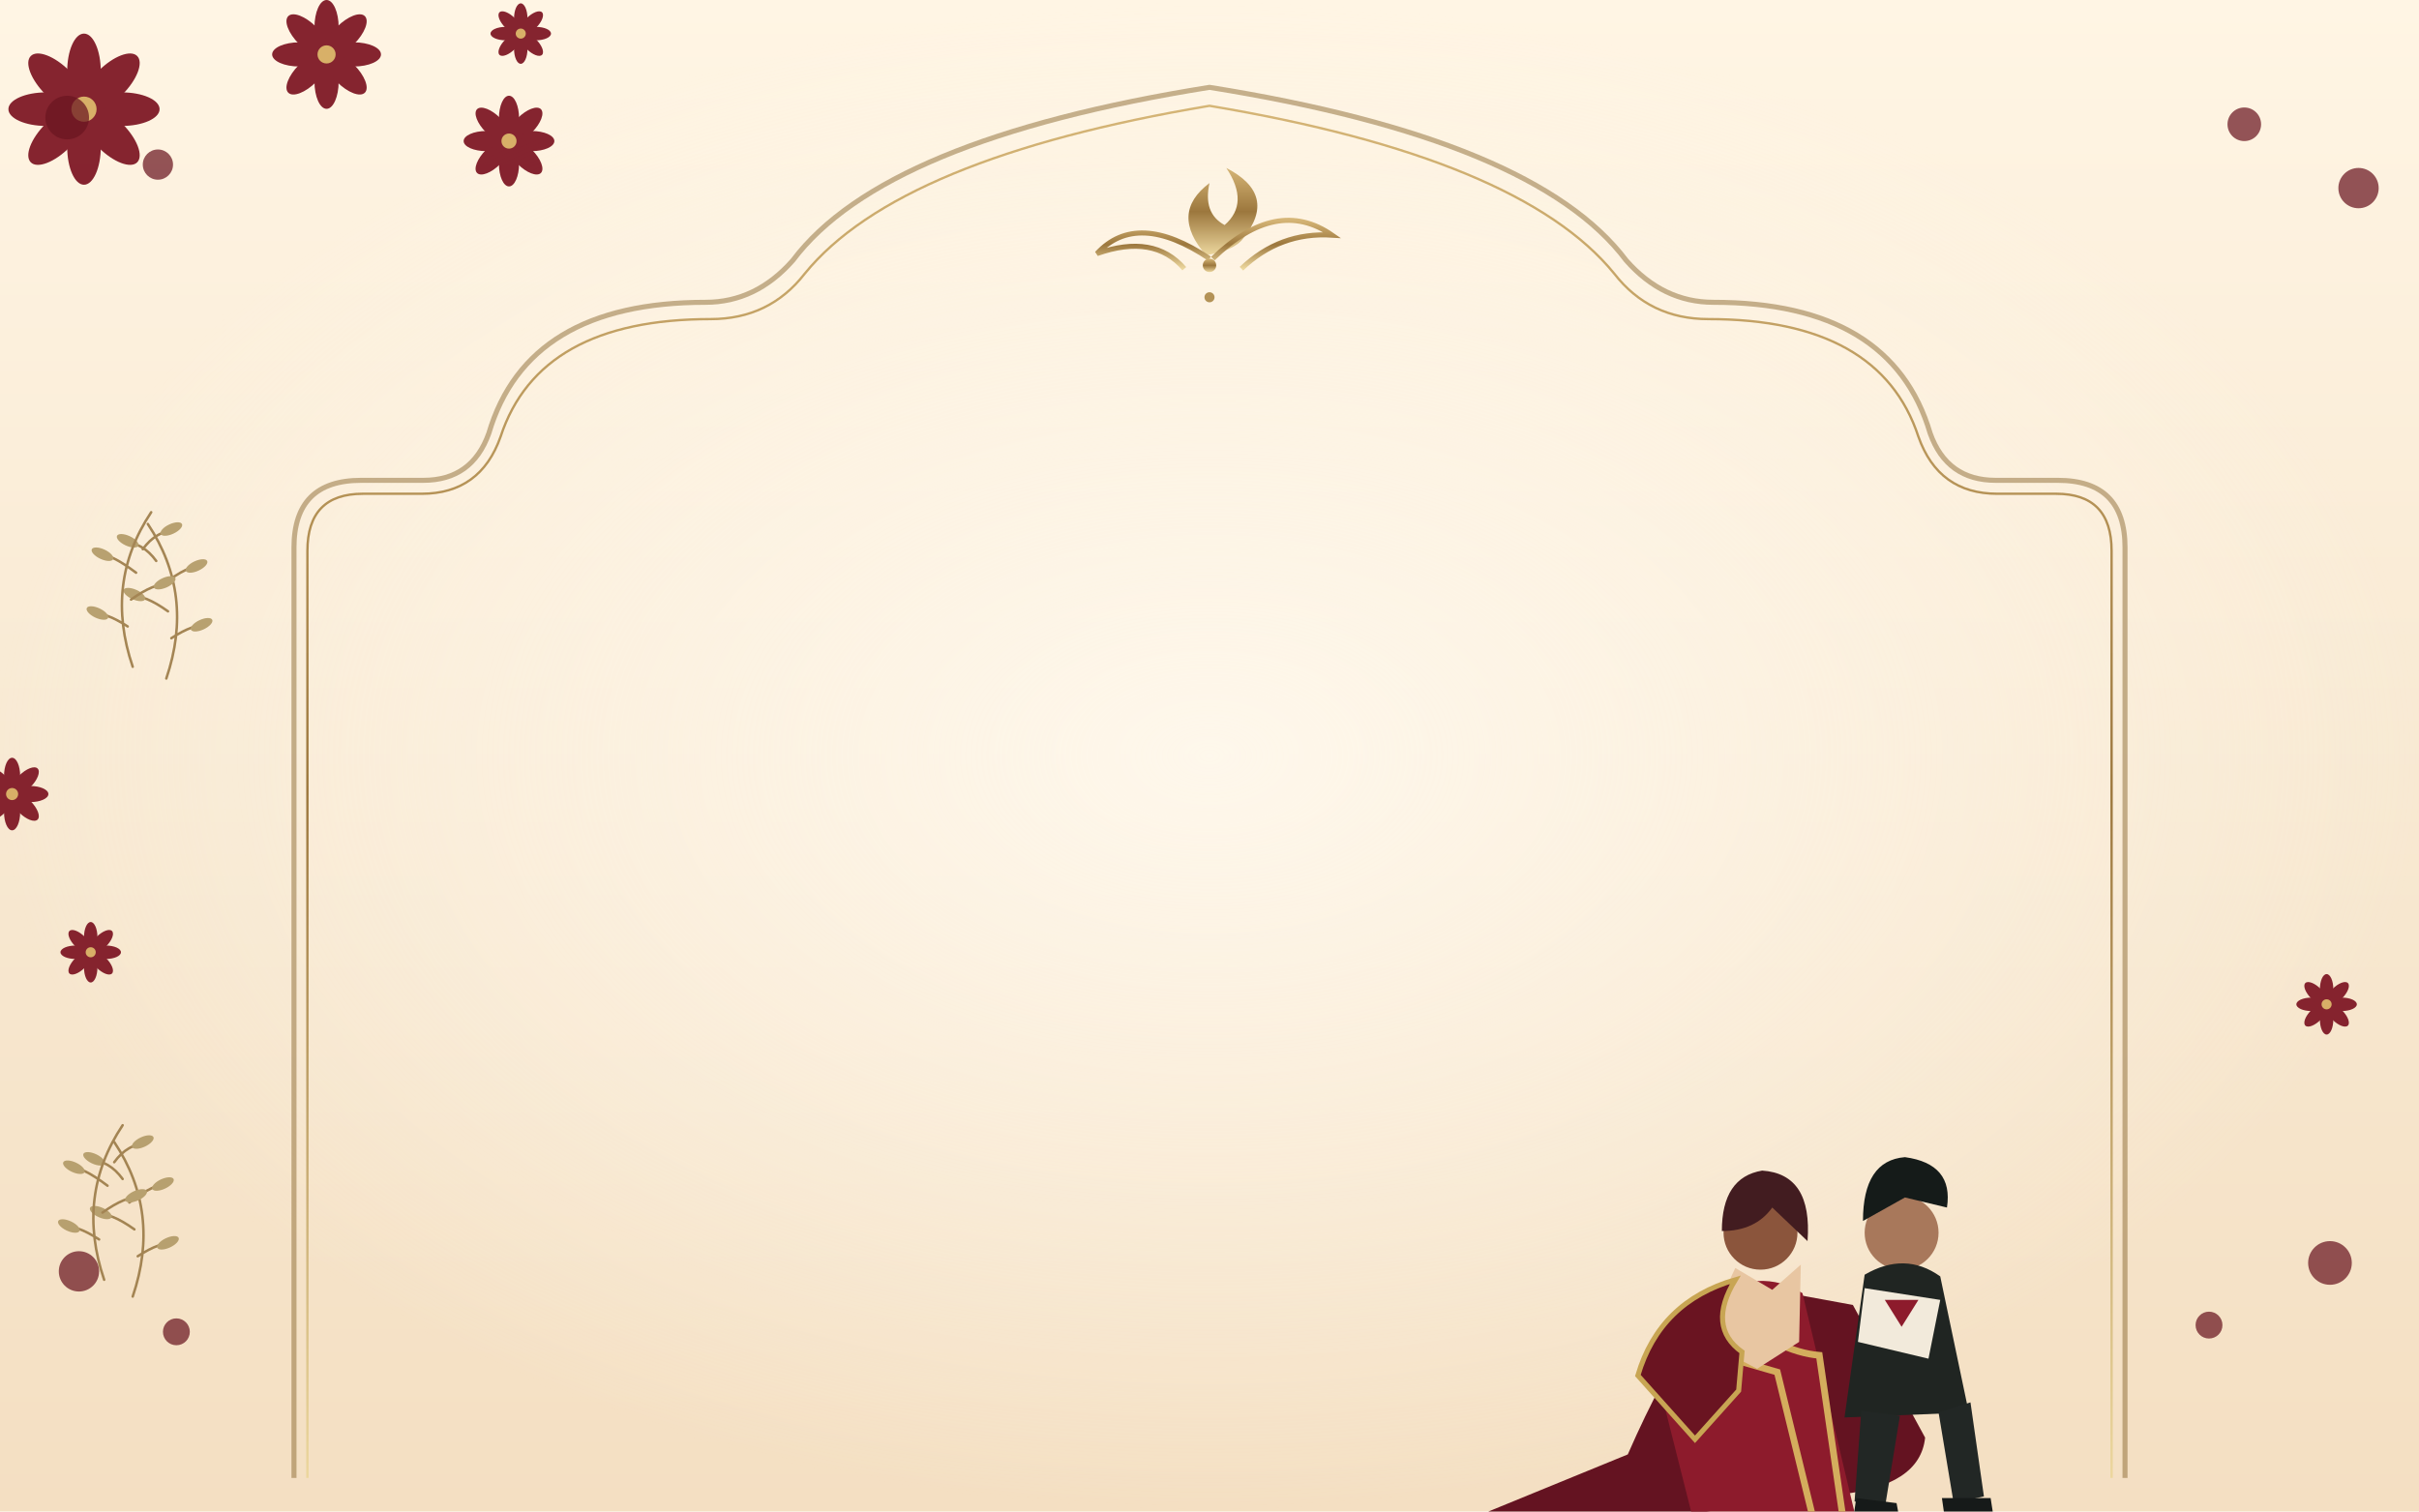
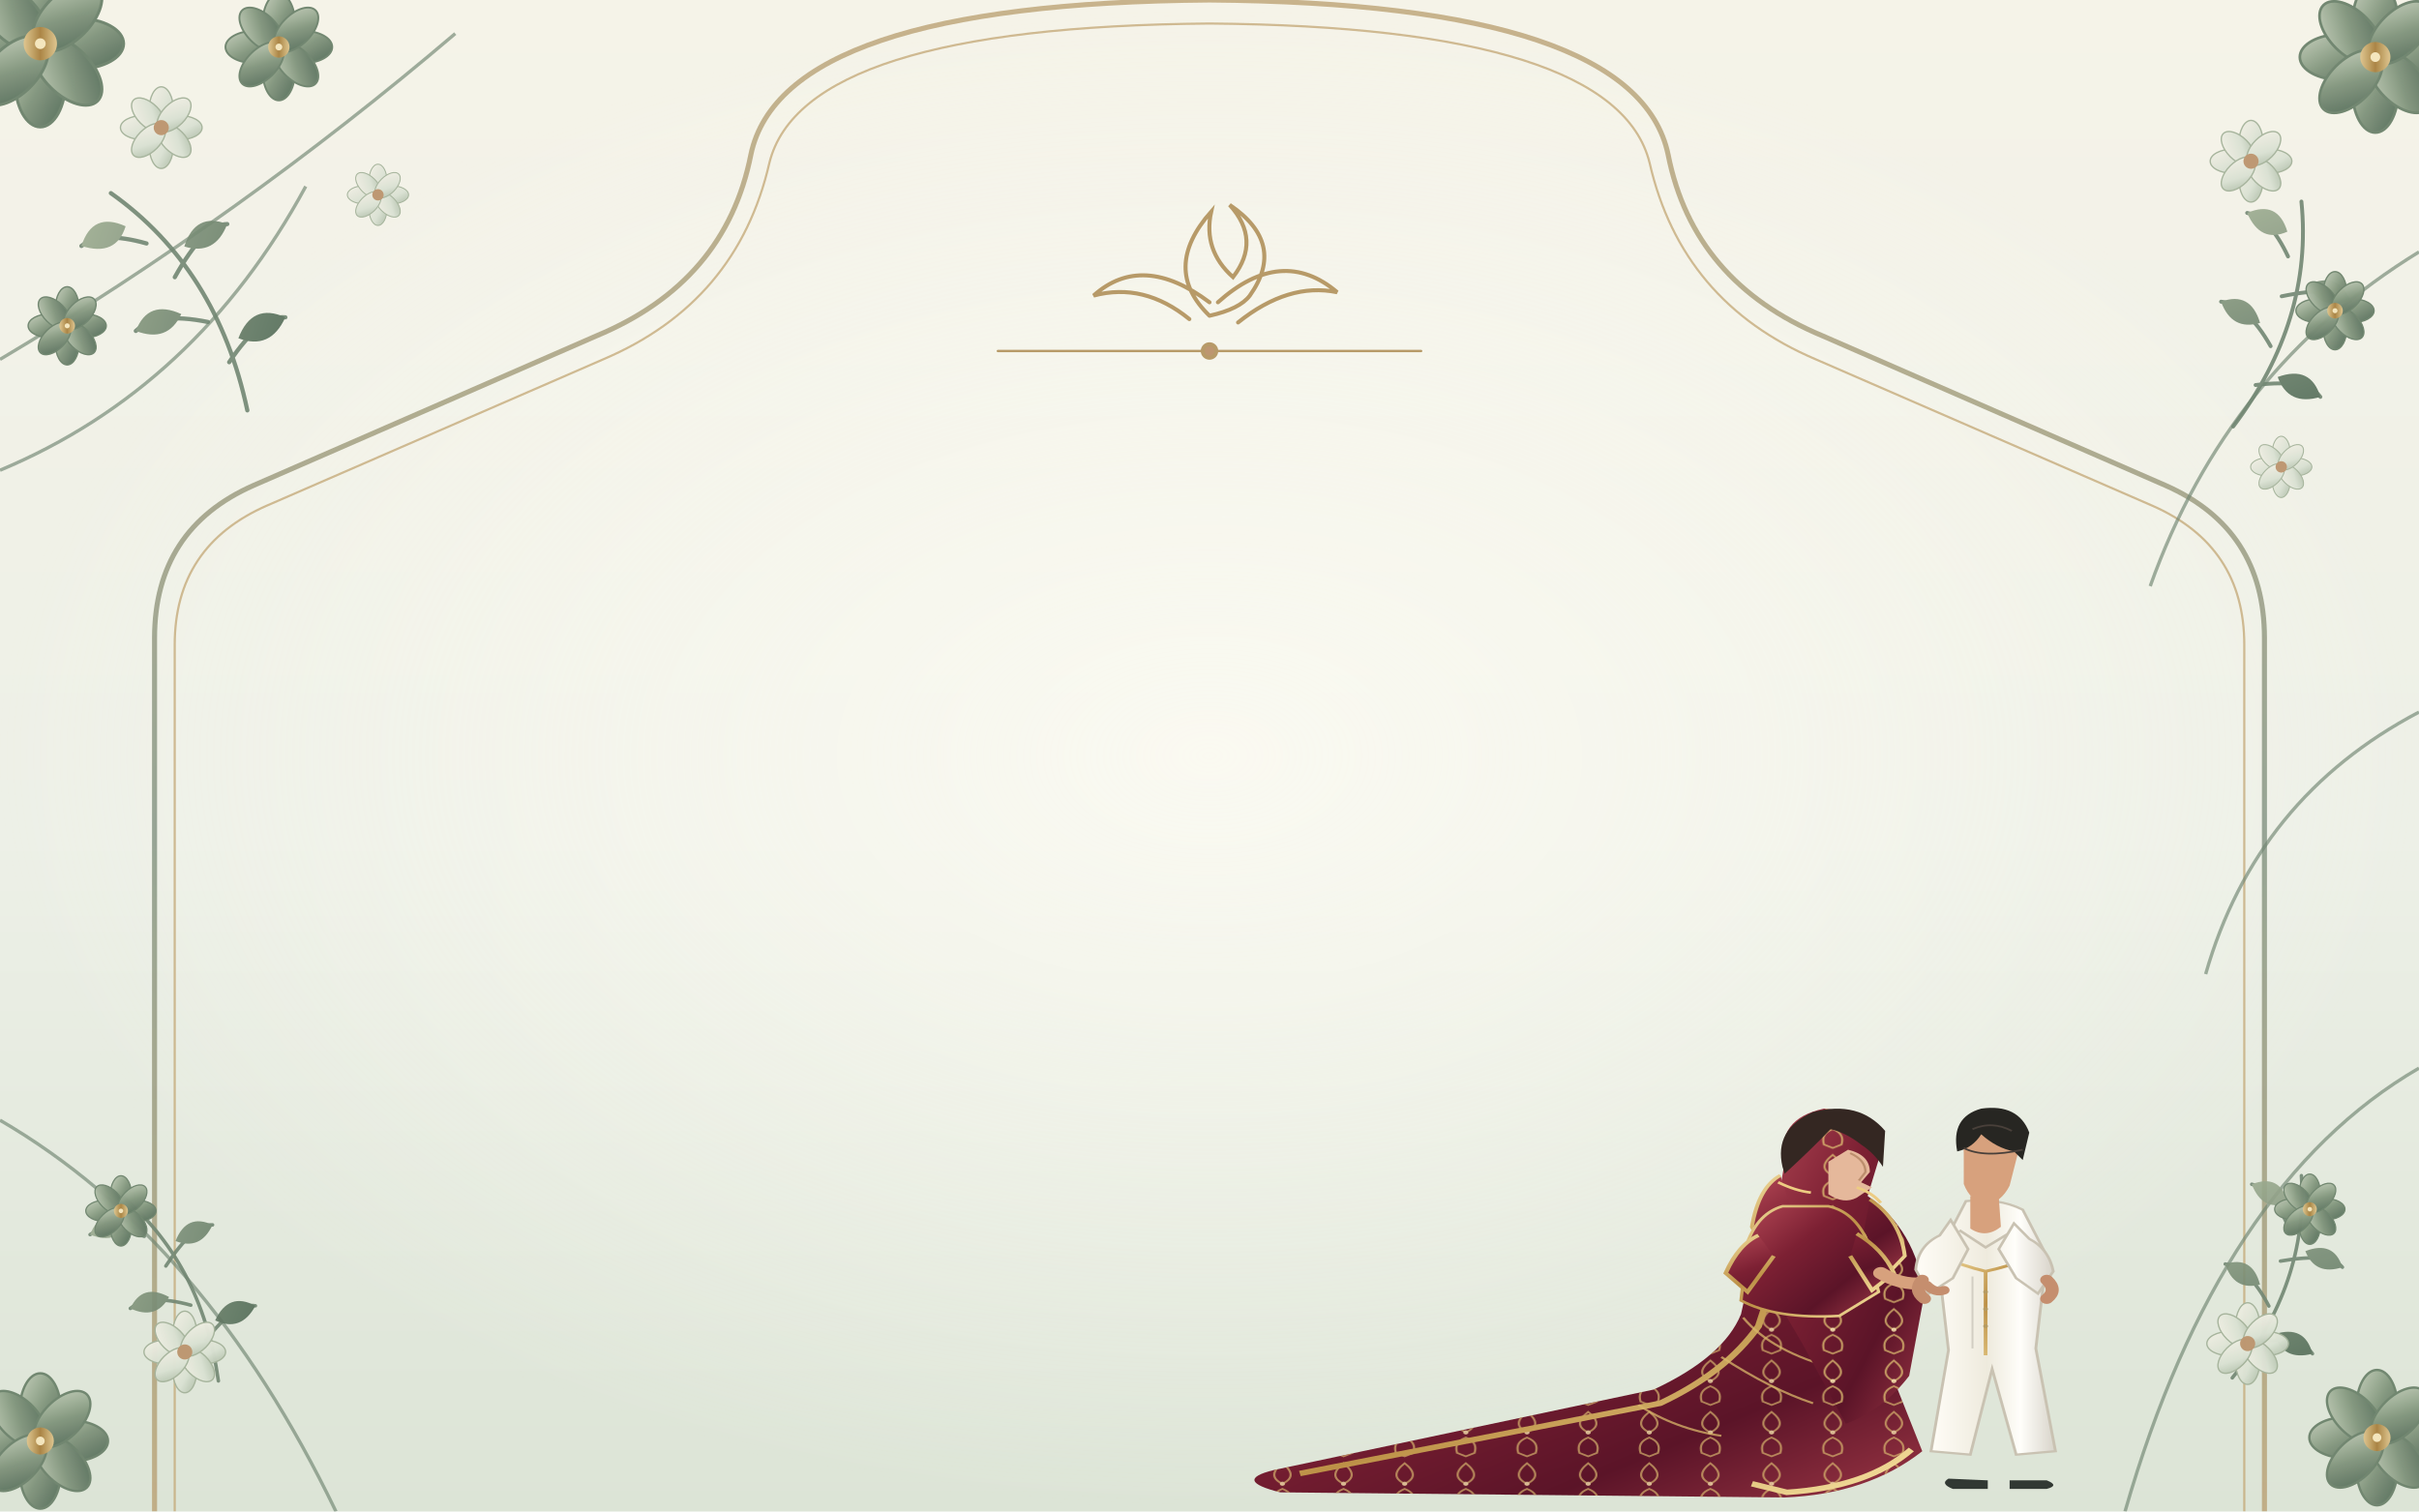
<svg xmlns="http://www.w3.org/2000/svg" viewBox="0 0 1440 900" preserveAspectRatio="xMidYMid slice">
  <defs>
    <linearGradient id="paper" x2="0" y2="1">
-       <stop stop-color="#fff5e4" />
-       <stop offset=".52" stop-color="#f8e9d2" />
-       <stop offset="1" stop-color="#f4dfc2" />
+       <stop stop-color="#f5f3e8" />
+       <stop offset=".55" stop-color="#edf0e7" />
+       <stop offset="1" stop-color="#dce4d6" />
    </linearGradient>
    <radialGradient id="glow">
-       <stop stop-color="#fff9ee" stop-opacity=".9" />
-       <stop offset="1" stop-color="#fff9ee" stop-opacity="0" />
+       <stop stop-color="#fffdf5" stop-opacity=".72" />
+       <stop offset="1" stop-color="#fffdf5" stop-opacity="0" />
    </radialGradient>
-     <linearGradient id="gold" x2="0" y2="1">
-       <stop stop-color="#d5b576" />
-       <stop offset=".5" stop-color="#9c773d" />
-       <stop offset="1" stop-color="#ecd79e" />
+     <linearGradient id="archStroke" x1="0" y1="0" x2="0" y2="1">
+       <stop stop-color="#b79a68" />
+       <stop offset=".55" stop-color="#748774" />
+       <stop offset="1" stop-color="#b79a68" />
    </linearGradient>
-     <g id="flower">
-       <g fill="#801b28">
-         <ellipse cy="-9" ry="9" rx="4" />
-         <ellipse cy="9" ry="9" rx="4" />
-         <ellipse cx="-9" rx="9" ry="4" />
-         <ellipse cx="9" rx="9" ry="4" />
-         <ellipse cx="-6.3" cy="-6.3" rx="4" ry="9" transform="rotate(-45 -6.3 -6.3)" />
-         <ellipse cx="6.3" cy="6.3" rx="4" ry="9" transform="rotate(-45 6.3 6.3)" />
-         <ellipse cx="-6.3" cy="6.3" rx="4" ry="9" transform="rotate(45 -6.3 6.3)" />
-         <ellipse cx="6.3" cy="-6.3" rx="4" ry="9" transform="rotate(45 6.3 -6.3)" />
+     <linearGradient id="sagePetal" x1="0" y1="0" x2="1" y2="1">
+       <stop stop-color="#c5d0bb" />
+       <stop offset=".52" stop-color="#82957d" />
+       <stop offset="1" stop-color="#536b59" />
+     </linearGradient>
+     <linearGradient id="palePetal" x1="0" y1="0" x2="1" y2="1">
+       <stop stop-color="#f4f1e5" />
+       <stop offset=".6" stop-color="#d9e0d2" />
+       <stop offset="1" stop-color="#aebca7" />
+     </linearGradient>
+     <linearGradient id="leafTone" x1="0" y1="0" x2="1" y2="1">
+       <stop stop-color="#9cab90" />
+       <stop offset="1" stop-color="#526b57" />
+     </linearGradient>
+     <linearGradient id="goldLine" x1="0" y1="0" x2="1" y2="0">
+       <stop stop-color="#dec58e" />
+       <stop offset=".5" stop-color="#a98342" />
+       <stop offset="1" stop-color="#dec58e" />
+     </linearGradient>
+     <g id="bloom">
+       <g fill="url(#sagePetal)" stroke="#6f856e" stroke-width=".55">
+         <ellipse cy="-7" ry="8.5" rx="4.7" />
+         <ellipse cy="7" ry="8.5" rx="4.7" />
+         <ellipse cx="-7" rx="8.5" ry="4.7" />
+         <ellipse cx="7" rx="8.5" ry="4.7" />
+         <ellipse cx="-5" cy="-5" rx="4.4" ry="8" transform="rotate(-45 -5 -5)" />
+         <ellipse cx="5" cy="5" rx="4.4" ry="8" transform="rotate(-45 5 5)" />
+         <ellipse cx="-5" cy="5" rx="4.4" ry="8" transform="rotate(45 -5 5)" />
+         <ellipse cx="5" cy="-5" rx="4.4" ry="8" transform="rotate(45 5 -5)" />
      </g>
-       <circle r="3" fill="#d6ad63" />
+       <circle r="3.1" fill="url(#goldLine)" />
+       <circle r="1" fill="#f4e5bd" />
    </g>
-     <g id="sprig" fill="none" stroke="#9e7e4b" stroke-width="1.5" stroke-linecap="round">
-       <path d="M0 0Q28 42 11 92M5 22Q-3 11 -14 11M9 36Q25 24 30 26M12 52Q-2 42 -10 43M14 68Q28 59 34 61" />
-       <g fill="#b49c69" stroke="none">
-         <ellipse cx="-12" cy="10" rx="7" ry="3" transform="rotate(25 -12 10)" />
-         <ellipse cx="29" cy="25" rx="7" ry="3" transform="rotate(-25 29 25)" />
-         <ellipse cx="-8" cy="42" rx="7" ry="3" transform="rotate(24 -8 42)" />
-         <ellipse cx="32" cy="60" rx="7" ry="3" transform="rotate(-25 32 60)" />
+     <g id="bloom-pale">
+       <g fill="url(#palePetal)" stroke="#a5b39b" stroke-width=".45">
+         <ellipse cy="-6" ry="7.5" rx="4" />
+         <ellipse cy="6" ry="7.5" rx="4" />
+         <ellipse cx="-6" rx="7.5" ry="4" />
+         <ellipse cx="6" rx="7.5" ry="4" />
+         <ellipse cx="-4.2" cy="-4.2" rx="3.8" ry="7" transform="rotate(-45 -4.2 -4.2)" />
+         <ellipse cx="4.2" cy="4.2" rx="3.8" ry="7" transform="rotate(-45 4.2 4.2)" />
+         <ellipse cx="-4.2" cy="4.2" rx="3.8" ry="7" transform="rotate(45 -4.2 4.2)" />
+         <ellipse cx="4.2" cy="-4.2" rx="3.8" ry="7" transform="rotate(45 4.2 -4.2)" />
+       </g>
+       <circle r="2.5" fill="#bd9670" />
+     </g>
+     <g id="sprig" fill="none" stroke="#718672" stroke-width="1.4" stroke-linecap="round">
+       <path d="M0 0Q22 37 12 84M4 20Q-8 10-16 12M8 34Q24 22 31 25M12 52Q-2 42-11 45M13 67Q29 57 36 61" />
+       <g fill="url(#leafTone)" stroke="none">
+         <path d="M-16 12q8-9 16 0-7 8-16 0Zm47 13q-8-8-16 1 8 7 16-1Zm-42 20q8-8 16 1-8 7-16-1Zm47 16q-8-9-17 0 8 8 17 0Z" />
      </g>
    </g>
+     <linearGradient id="bridalRuby" x1="0" y1="0" x2="1" y2="1">
+       <stop stop-color="#b34855" />
+       <stop offset=".38" stop-color="#7c2033" />
+       <stop offset=".72" stop-color="#5b1428" />
+       <stop offset="1" stop-color="#9a3544" />
+     </linearGradient>
+     <linearGradient id="bridalGold" x1="0" y1="0" x2="1" y2="1">
+       <stop stop-color="#f0d99a" />
+       <stop offset=".48" stop-color="#bd9147" />
+       <stop offset="1" stop-color="#f5df9d" />
+     </linearGradient>
+     <linearGradient id="groomIvory" x1="0" y1="0" x2="1" y2="0">
+       <stop stop-color="#fffdf7" />
+       <stop offset=".45" stop-color="#eeeadd" />
+       <stop offset=".72" stop-color="#fffefa" />
+       <stop offset="1" stop-color="#d7d3c9" />
+     </linearGradient>
+     <pattern id="bridalEmbroidery" width="28" height="30" patternUnits="userSpaceOnUse">
+       <path d="M14 2c-5 5-5 9 0 12 5-3 5-7 0-12Zm0 15c-4 2-5 5-4 9l4 2 4-2c1-4 0-7-4-9Z" fill="none" stroke="#dfbf72" stroke-width="1" opacity=".8" />
+       <circle cx="14" cy="14" r="1.2" fill="#f3dfaa" />
+     </pattern>
  </defs>
  <rect width="1440" height="900" fill="url(#paper)" />
  <rect width="1440" height="900" fill="url(#glow)" />
-   <path d="M175 880V326Q175 286 215 286H252Q281 286 291 258Q314 180 420 180Q450 180 472 155Q526 83 720 52Q914 83 968 155Q990 180 1020 180Q1126 180 1149 258Q1159 286 1188 286H1225Q1265 286 1265 326V880" fill="none" stroke="#8d6a32" stroke-opacity=".5" stroke-width="3" />
-   <path d="M183 880V328Q183 294 216 294H251Q286 294 298 260Q321 190 423 190Q458 190 479 163Q535 94 720 63Q905 94 961 163Q982 190 1017 190Q1119 190 1142 260Q1154 294 1189 294H1224Q1257 294 1257 328V880" fill="none" stroke="url(#gold)" stroke-width="1.4" />
-   <g fill="url(#gold)">
-     <path d="M718 152q-22-25 2-43q-4 18 9 25q15-13 1-34q31 16 10 42q-5 7-22 10z" />
-     <path d="M720 154q-43-29-67-3q34-12 52 9m17-6q38-37 71-14q-31-2-54 20" fill="none" stroke="url(#gold)" stroke-width="3" />
-     <circle cx="720" cy="158" r="4" />
+   <path d="M92 900V380Q92 315 151 289L355 200Q432 168 447 92Q466 2 720 0Q974 2 993 92Q1008 168 1085 200L1289 289Q1348 315 1348 380V900" fill="none" stroke="url(#archStroke)" stroke-width="3" opacity=".72" />
+   <path d="M104 900V384Q104 325 159 301L359 214Q439 180 458 97Q478 16 720 14Q962 16 982 97Q1001 180 1081 214L1281 301Q1336 325 1336 384V900" fill="none" stroke="#c4a978" stroke-width="1.3" opacity=".78" />
+   <g fill="none" stroke="#b79a68" stroke-width="2.4" stroke-linecap="round">
+     <path d="M720 188q-29-28 1-62-5 23 13 39 17-22-2-43 34 23 12 54-6 8-24 12m0-8q-40-30-69-4 30-8 57 14m17-10q38-34 71-6-29-6-59 18" />
+     <path d="M594 209h252M678 209h84" stroke-width="1.4" />
+     <circle cx="720" cy="209" r="4" fill="#bd9670" />
  </g>
-   <path d="M460 177h520M660 177h120" fill="none" stroke="url(#gold)" stroke-width="1" />
-   <circle cx="720" cy="177" r="3" fill="#b39256" />
-   <g opacity=".94">
-     <use href="#sprig" x="88" y="312" />
-     <use href="#sprig" x="1350" y="305" transform="scale(-1 1) translate(-1440)" />
-     <use href="#sprig" x="68" y="680" />
-     <use href="#sprig" x="1367" y="670" transform="scale(-1 1) translate(-1440)" />
+   <g fill="none" stroke="#718672" stroke-width="2" opacity=".66">
+     <path d="M0 214Q143 129 271 20M0 280Q117 231 182 111M1440 150Q1326 220 1280 349M1440 424Q1343 475 1313 580M0 667Q122 738 200 900M1440 636Q1321 705 1265 900" />
  </g>
-   <g opacity=".96">
-     <use href="#flower" x="20" y="26" transform="scale(2.5)" />
-     <use href="#flower" x="108" y="18" transform="scale(1.8)" />
-     <use href="#flower" x="202" y="56" transform="scale(1.5)" />
-     <use href="#flower" x="310" y="20" />
-     <use href="#flower" x="1408" y="38" transform="scale(2.4)" />
-     <use href="#flower" x="1320" y="22" transform="scale(1.8)" />
-     <use href="#flower" x="1224" y="64" transform="scale(1.6)" />
-     <use href="#flower" x="18" y="820" transform="scale(3.4)" />
-     <use href="#flower" x="64" y="870" transform="scale(2.5)" />
-     <use href="#flower" x="134" y="842" transform="scale(2)" />
-     <use href="#flower" x="1418" y="824" transform="scale(3.3)" />
-     <use href="#flower" x="1364" y="872" transform="scale(2.5)" />
-     <use href="#flower" x="1302" y="840" transform="scale(2)" />
-     <use href="#flower" x="6" y="394" transform="scale(1.2)" />
-     <use href="#flower" x="1432" y="420" transform="scale(1.3)" />
-     <use href="#flower" x="54" y="567" />
-     <use href="#flower" x="1385" y="598" />
+   <g opacity=".9">
+     <use href="#sprig" transform="translate(66 115) rotate(-24) scale(1.8)" />
+     <use href="#sprig" transform="translate(1370 120) rotate(25) scale(1.65)" />
+     <use href="#sprig" transform="translate(70 710) rotate(-20) scale(1.5)" />
+     <use href="#sprig" transform="translate(1370 700) rotate(27) scale(1.5)" />
  </g>
-   <g fill="#6a1520" opacity=".72">
-     <circle cx="40" cy="70" r="13" />
-     <circle cx="94" cy="98" r="9" />
-     <circle cx="1404" cy="112" r="12" />
-     <circle cx="1336" cy="74" r="10" />
-     <circle cx="47" cy="757" r="12" />
-     <circle cx="1387" cy="752" r="13" />
-     <circle cx="105" cy="793" r="8" />
-     <circle cx="1315" cy="789" r="8" />
+   <g opacity=".98">
+     <use href="#bloom" transform="translate(24 26) scale(3.2)" />
+     <use href="#bloom-pale" transform="translate(96 76) scale(1.8)" />
+     <use href="#bloom" transform="translate(166 28) scale(2.05)" />
+     <use href="#bloom-pale" transform="translate(225 116) scale(1.35)" />
+     <use href="#bloom" transform="translate(40 194) scale(1.5)" />
+     <use href="#bloom" transform="translate(1414 34) scale(2.9)" />
+     <use href="#bloom-pale" transform="translate(1340 96) scale(1.8)" />
+     <use href="#bloom" transform="translate(1390 185) scale(1.5)" />
+     <use href="#bloom-pale" transform="translate(1358 278) scale(1.35)" />
+     <use href="#bloom" transform="translate(24 858) scale(2.6)" />
+     <use href="#bloom-pale" transform="translate(110 805) scale(1.8)" />
+     <use href="#bloom" transform="translate(1415 856) scale(2.6)" />
+     <use href="#bloom-pale" transform="translate(1338 800) scale(1.8)" />
+     <use href="#bloom" transform="translate(72 721) scale(1.35)" />
+     <use href="#bloom" transform="translate(1375 720) scale(1.35)" />
  </g>
-   <g transform="translate(1078 662)">
-     <path d="M-35 104q-32 4-74 100l-83 34q-11 8 13 15l195-25q49-5 52-34l-43-79z" fill="#641321" />
-     <path d="M-80 239l-102 8q-18 2-10 10l207 4q38 0 44-13l-51-4z" fill="#8d6e35" />
-     <path d="M-62 111q32-19 57-3l33 139-95 8-26-103z" fill="#8d1b2c" />
-     <path d="M-49 119q30 24 54 26l15 103-17 1-23-94-45-13z" fill="none" stroke="#d4ad5d" stroke-width="4" />
-     <circle cx="-30" cy="72" r="22" fill="#8b553c" />
-     <path d="M-53 71q0-32 24-36 30 2 27 42l-21-20q-10 14-30 14z" fill="#421c20" />
-     <path d="M-45 93q-17 35-8 49l21 11 25-16 1-46-17 15z" fill="#e8c6a2" />
-     <path d="M-45 100q-17 28 4 43l-2 23-26 29-34-38q13-44 58-57z" fill="#6a1421" stroke="#c8a553" stroke-width="3" />
-     <circle cx="54" cy="72" r="22" fill="#a8785b" />
-     <path d="M31 65q0-36 25-38 29 4 25 30l-25-6-25 14z" fill="#151b19" />
-     <path d="M32 97q24-14 45 1l17 81-74 3z" fill="#202522" />
-     <path d="M32 105l45 7-7 35-42-10z" fill="#f2eadb" />
-     <path d="M44 112h20l-10 16z" fill="#8d1b2c" />
-     <path d="M30 178l-4 54 18 4 9-55m23-2 9 54 18-4-8-56" fill="#222725" />
-     <path d="M27 230l-2 14 28 0-2-11m27-3 2 14 29-1-2-13" fill="#161a19" />
+   <g transform="translate(1000 655) scale(1.3 1.02)">
+     <path d="M61 68Q42 68 34 91L28 125Q20 150-12 169L-186 216Q-205 222-183 229L48 232Q86 230 111 205L96 157L91 94Q84 72 61 68Z" fill="url(#bridalRuby)" />
+     <path d="M61 68Q42 68 34 91L28 125Q20 150-12 169L-186 216Q-205 222-183 229L48 232Q86 230 111 205L96 157L91 94Q84 72 61 68Z" fill="url(#bridalEmbroidery)" opacity=".8" />
+     <path d="M63 73Q47 80 44 101L36 132Q21 159-9 177L-174 218M33 224L49 229Q86 226 106 204" fill="none" stroke="url(#bridalGold)" stroke-width="3.2" />
+     <path d="M29 127Q42 147 72 157M19 150Q42 169 61 177M-19 178Q-2 192 19 196" fill="none" stroke="#d9b76a" stroke-width="1.2" opacity=".75" />
+     <path d="M48 36Q44 11 66 5Q91 8 91 35L86 56Q108 76 112 113L105 161Q93 181 76 189L56 142L39 105Q31 79 45 59Z" fill="url(#bridalRuby)" />
+     <path d="M48 36Q44 11 66 5Q91 8 91 35L86 56Q108 76 112 113L105 161Q93 181 76 189L56 142L39 105Q31 79 45 59Z" fill="url(#bridalEmbroidery)" opacity=".9" />
+     <path d="M77 29Q87 32 87 42L83 48L88 51L81 57Q75 61 68 55L68 36Z" fill="#e5b89b" />
+     <path d="M47 39Q43 17 61 7Q82 0 94 18L93 39Q89 31 83 26Q76 19 69 17Q60 29 48 43Z" fill="#342722" />
+     <path d="M78 31Q85 35 85 42L82 47" fill="none" stroke="#bc8e6d" stroke-width="1.1" />
+     <path d="M46 44Q36 51 33 74L40 91Q47 84 52 67M87 58Q101 70 103 91L94 103L84 78" fill="url(#bridalRuby)" stroke="url(#bridalGold)" stroke-width="1.8" />
+     <path d="M45 48Q53 53 60 54M81 51Q88 54 92 60" fill="none" stroke="#edcc82" stroke-width="1.5" />
+     <path d="M47 62Q36 66 31 83L28 117Q44 128 73 126L91 112L85 80Q79 65 68 62Z" fill="url(#bridalRuby)" stroke="url(#bridalGold)" stroke-width="1.5" />
+     <path d="M36 79Q27 84 21 101L31 112L43 91M81 78Q93 87 98 101L88 111L78 91" fill="url(#bridalRuby)" stroke="url(#bridalGold)" stroke-width="2" />
+     <path d="M92 101Q101 108 111 107L117 103" fill="none" stroke="#d7a17d" stroke-width="7" stroke-linecap="round" />
+     <path d="M131 59Q146 57 157 64L168 91L163 145L172 205L154 207L143 157L133 207L115 205L123 146L118 91Z" fill="url(#groomIvory)" stroke="#c9c2b2" stroke-width="1.3" />
+     <path d="M119 91Q130 97 140 100Q151 97 163 91M140 100V149" fill="none" stroke="url(#bridalGold)" stroke-width="1.7" />
+     <path d="M128 76L140 86L153 76" fill="none" stroke="#c9c2b2" stroke-width="1.4" />
+     <path d="M134 103V145" stroke="#d2cec3" stroke-width=".9" />
+     <g fill="#b69a60">
+       <circle cx="140" cy="112" r="1.1" />
+       <circle cx="140" cy="122" r="1.1" />
+       <circle cx="140" cy="132" r="1.1" />
+     </g>
+     <path d="M124 70L119 79Q109 85 108 99L114 113L125 104L132 87ZM153 72L160 81Q169 87 171 100L164 113L154 104L146 87Z" fill="url(#groomIvory)" stroke="#c9c2b2" stroke-width="1.3" />
+     <path d="M111 105Q107 111 112 116M168 105Q173 111 168 116" fill="none" stroke="#c58e6e" stroke-width="6" stroke-linecap="round" />
+     <path d="M133 56V75Q140 81 147 74L146 56Z" fill="#d7a17d" />
+     <path d="M130 31Q129 12 140 9Q154 10 155 30L151 50Q147 60 140 61Q133 59 130 49Z" fill="#d7a17d" />
+     <path d="M127 30Q124 10 138 5Q155 2 160 19L157 35L153 30Q145 28 138 20Q134 28 127 30Z" fill="#272622" />
+     <path d="M130 28Q139 34 157 29M134 17Q143 12 152 18" fill="none" stroke="#49403a" stroke-width="1" />
+     <path d="M123 221Q119 224 125 227L141 227L141 222M151 222L151 227L168 227Q174 225 168 222" fill="#313833" />
+     <path d="M113 108Q117 113 121 111" fill="none" stroke="#c58e6e" stroke-width="5" stroke-linecap="round" />
  </g>
</svg>
